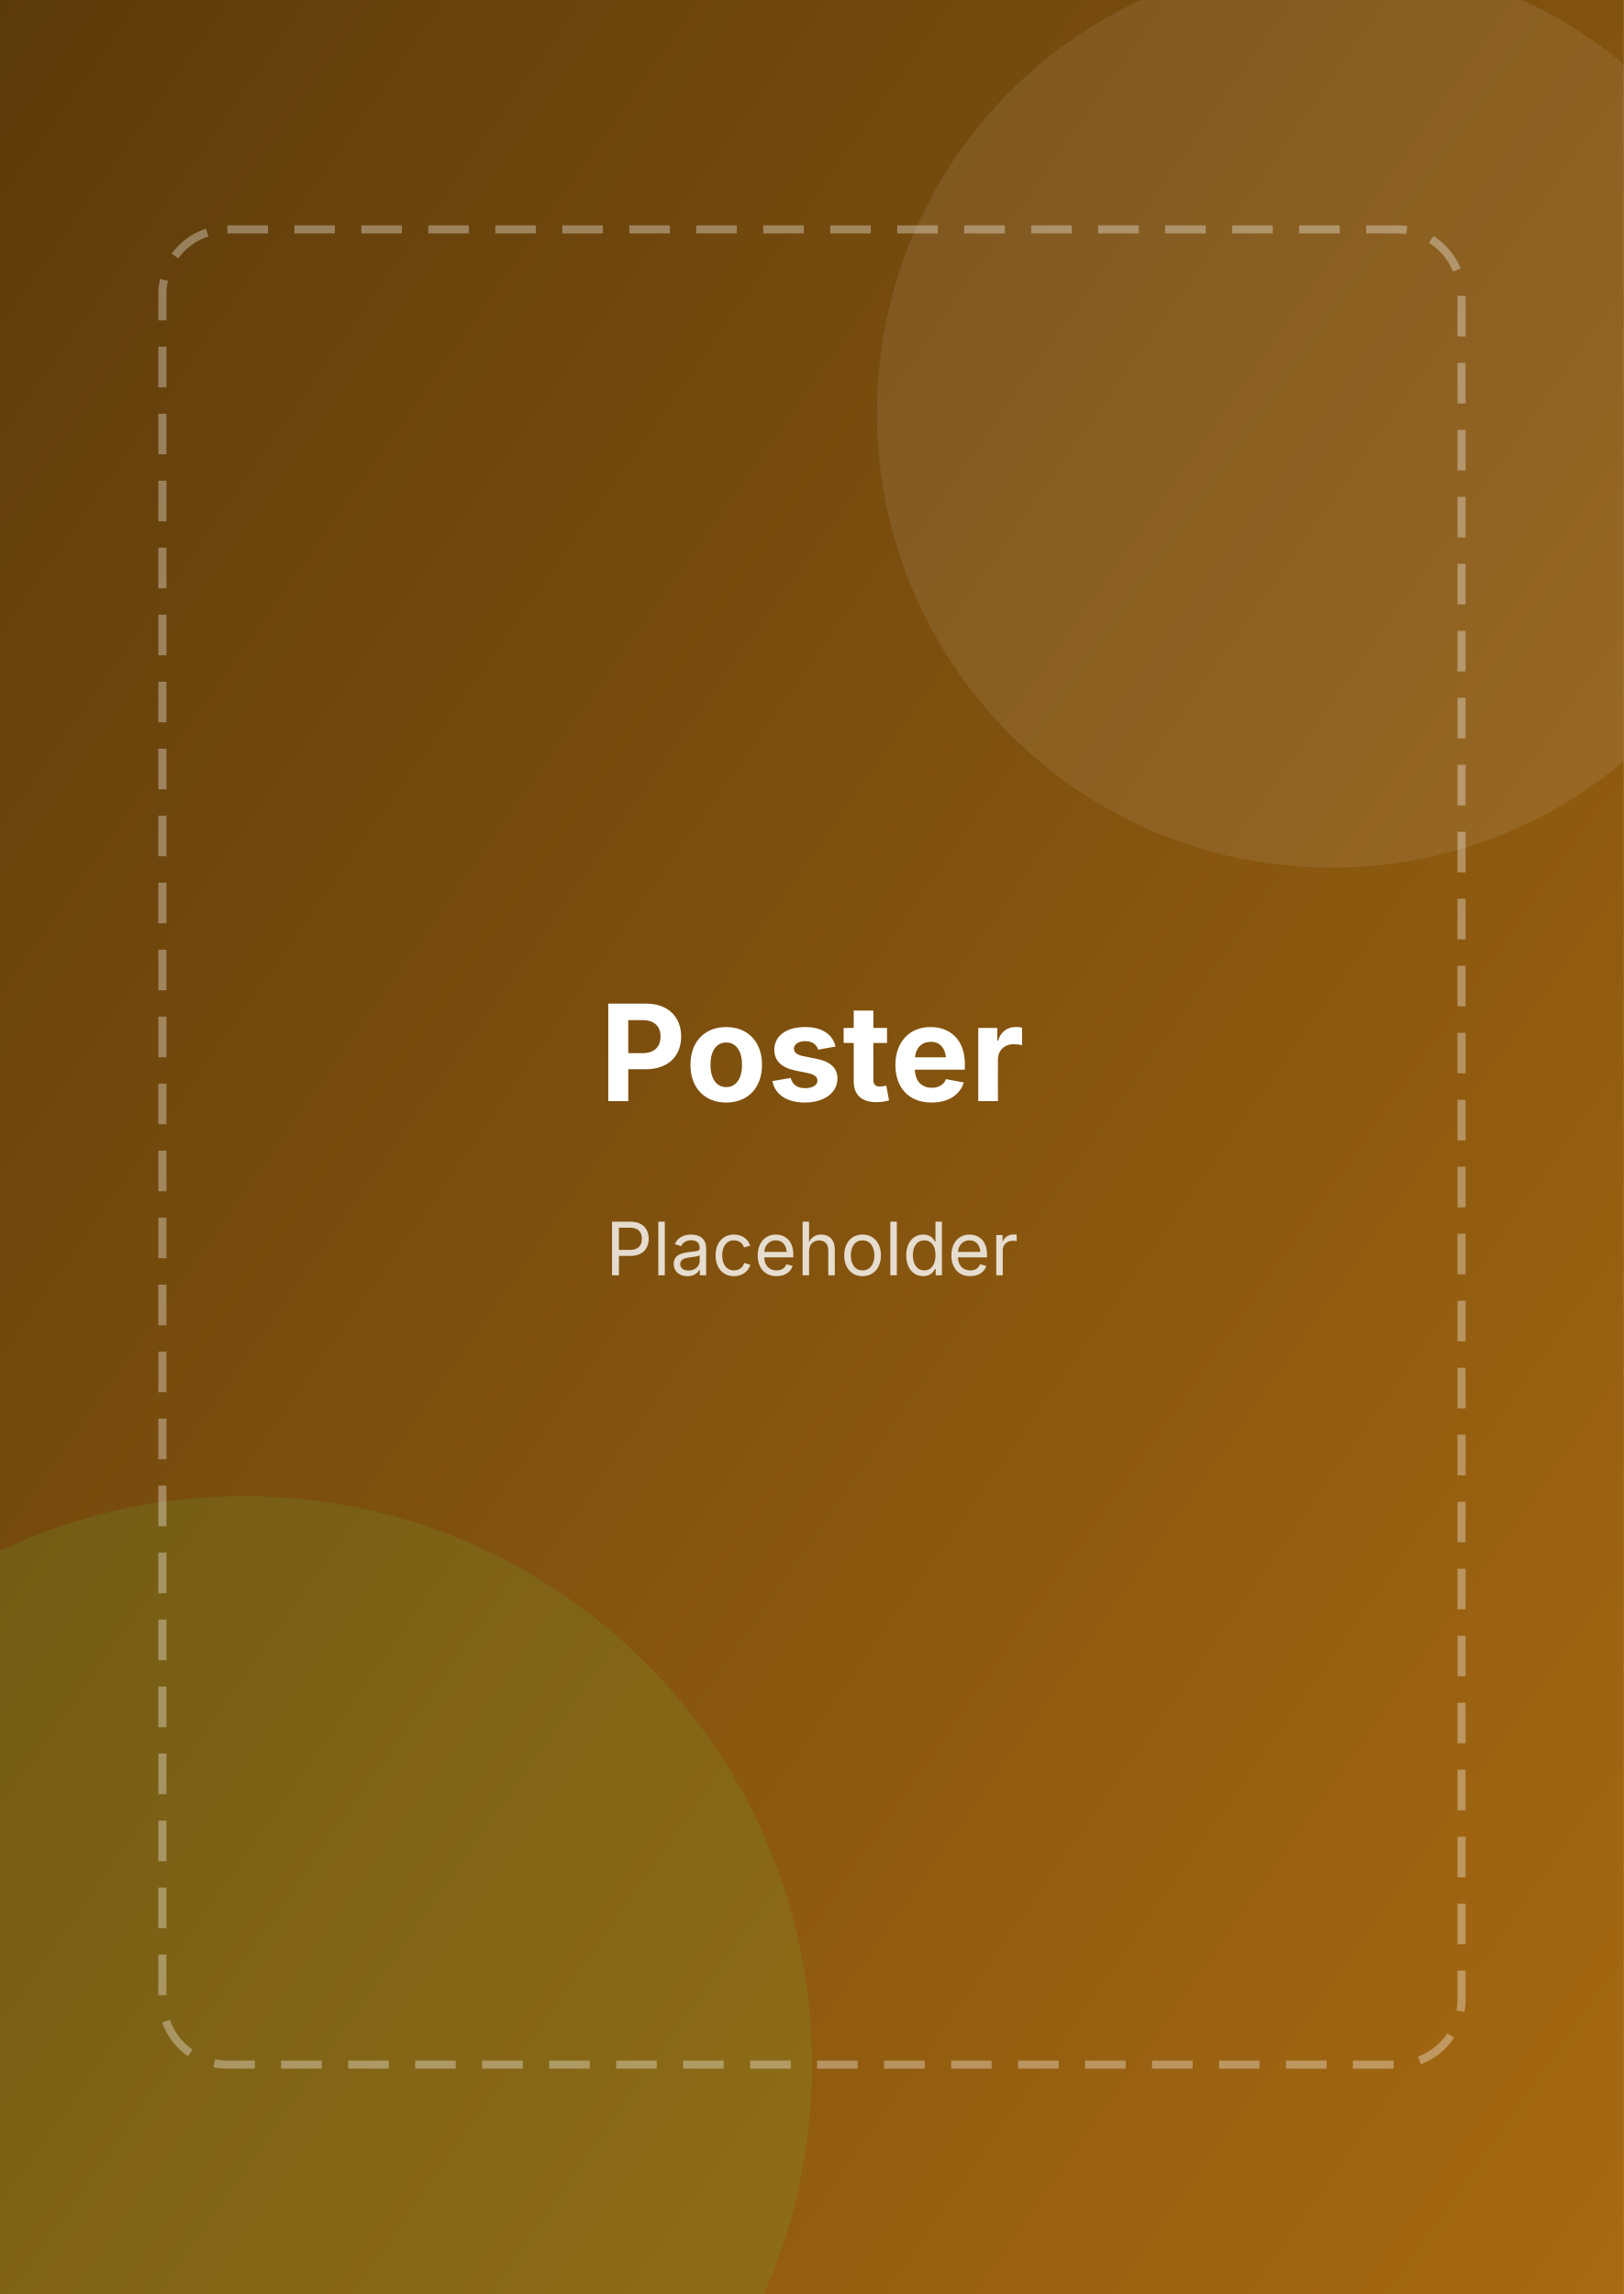
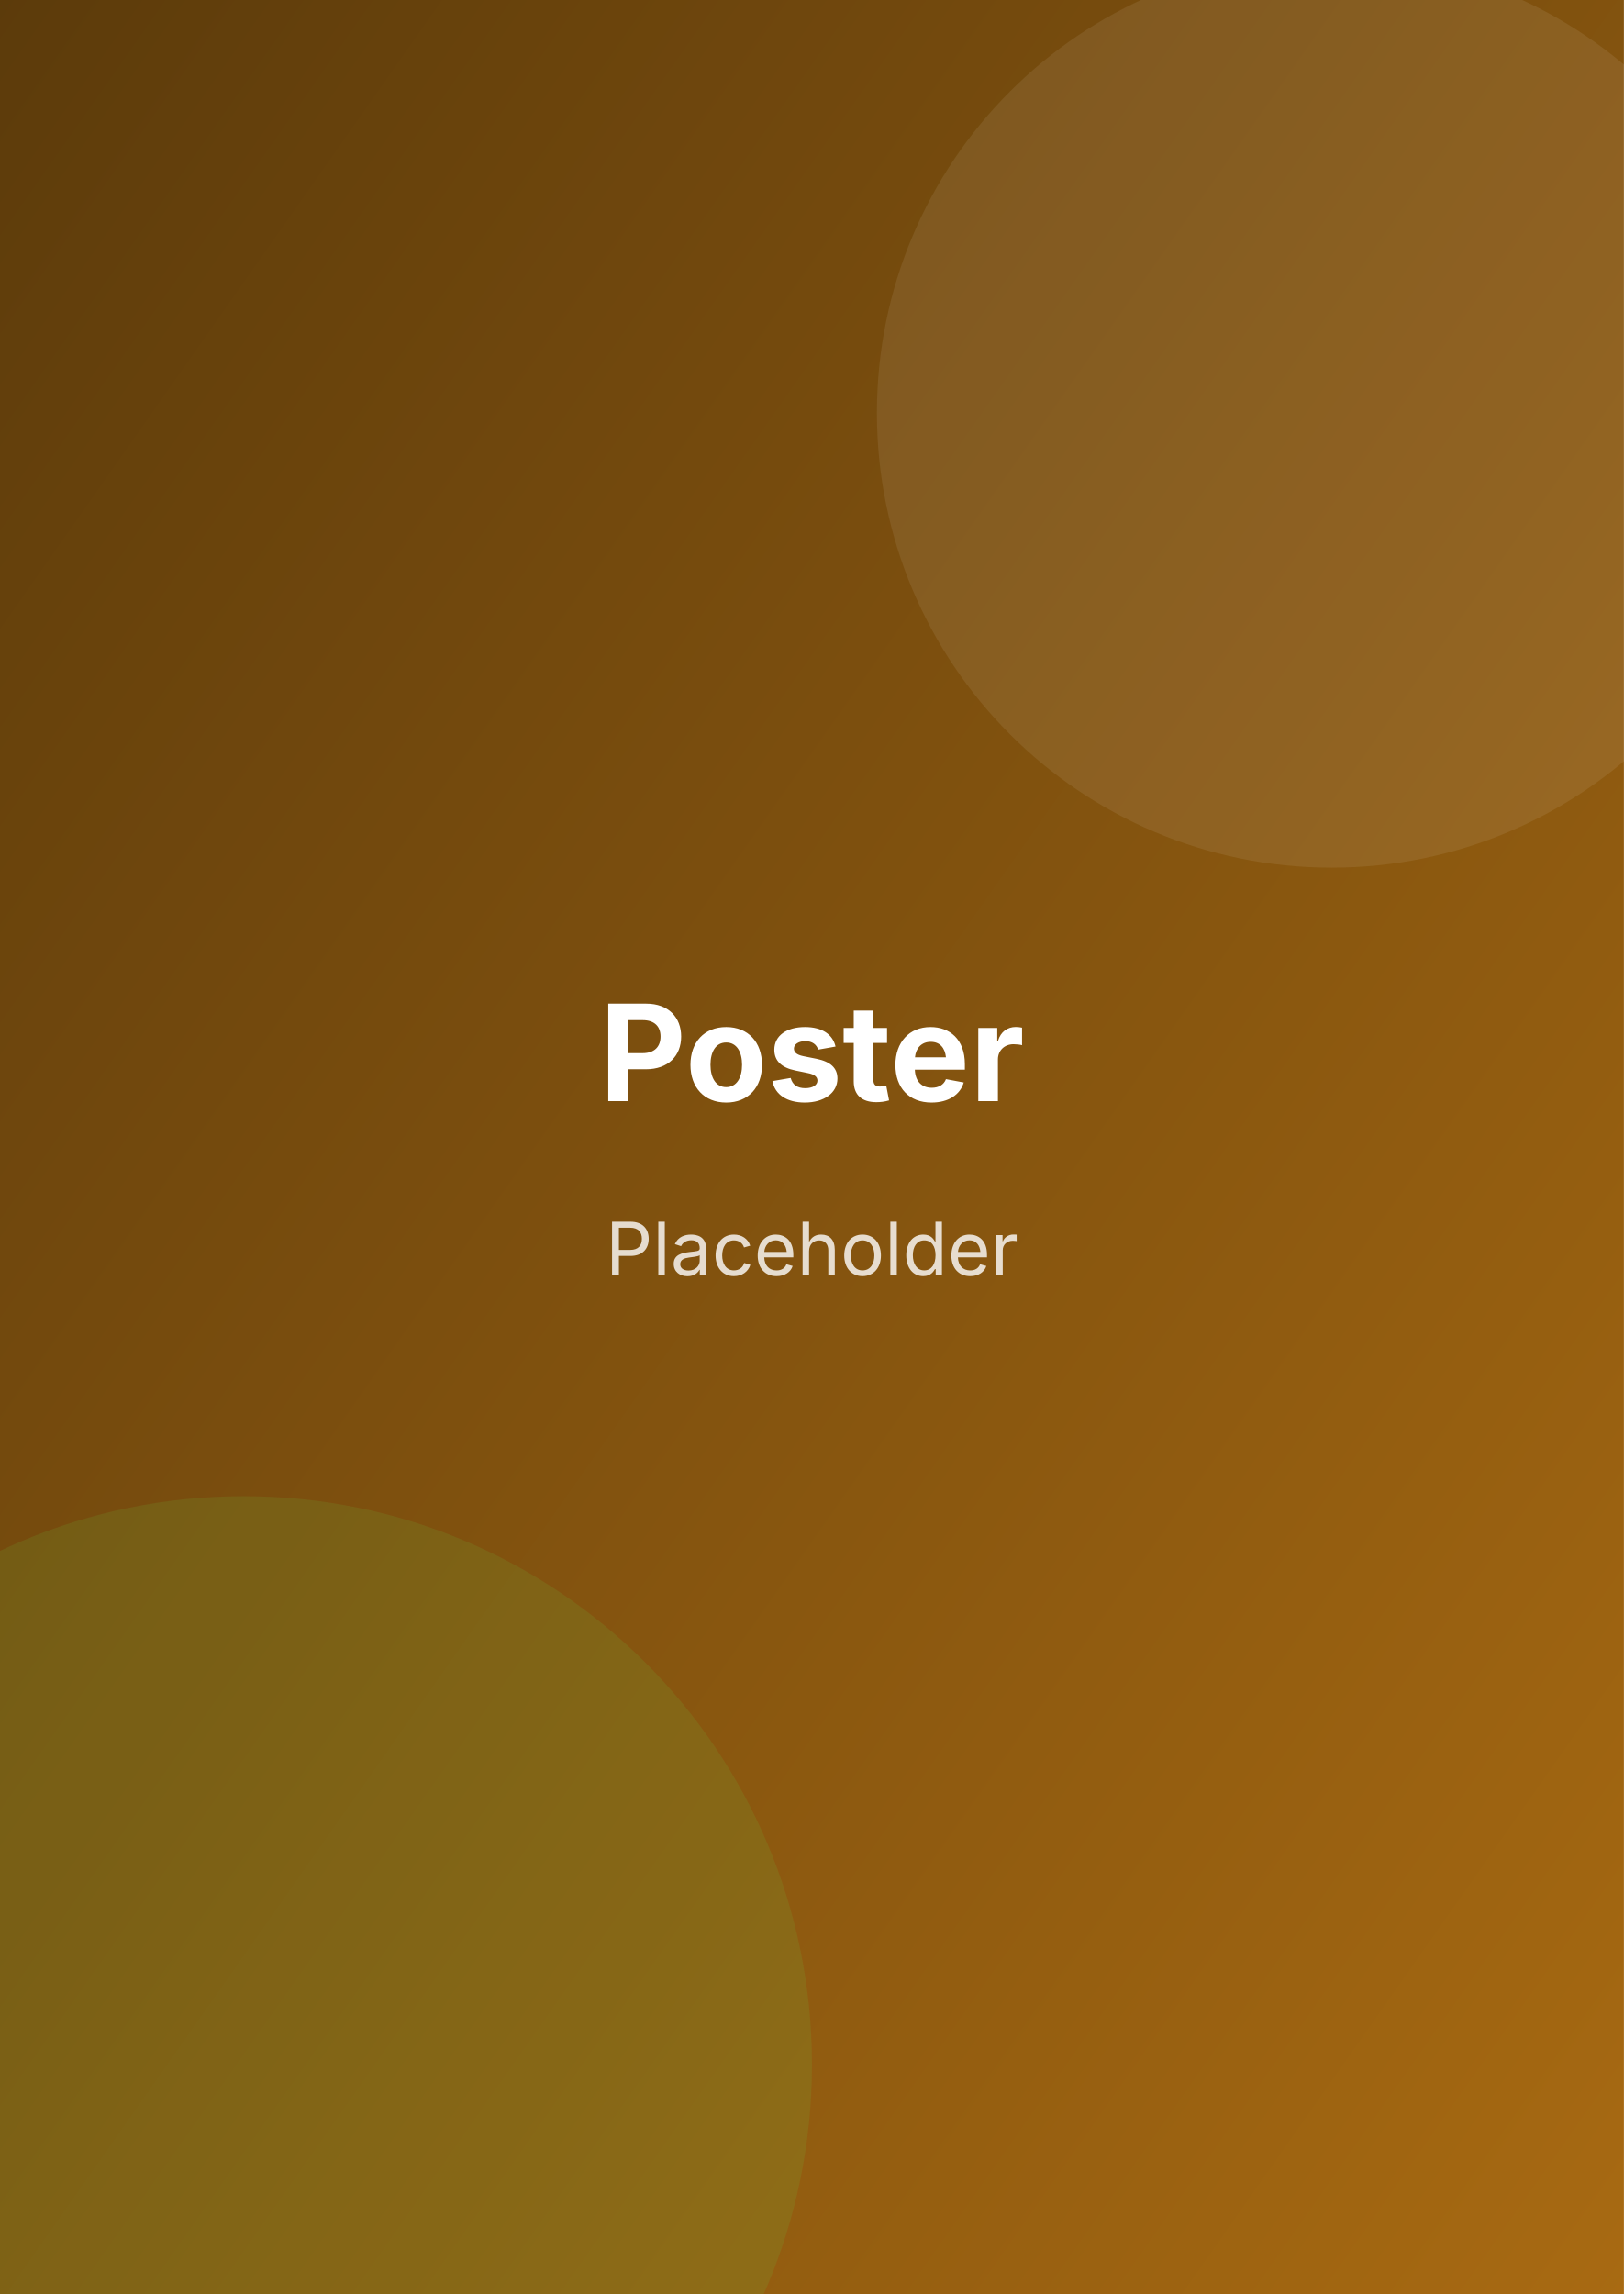
<svg xmlns="http://www.w3.org/2000/svg" viewBox="0 0 800 1130" width="800" height="1130">
  <defs>
    <linearGradient id="g" x1="0" y1="0" x2="1" y2="1">
      <stop offset="0" stop-color="#5c3b0b" />
      <stop offset="1" stop-color="#a86a12" />
    </linearGradient>
  </defs>
  <rect width="800" height="1130" fill="url(#g)" />
  <circle cx="656.0" cy="203.4" r="224" fill="#ffffff14" />
  <circle cx="120.0" cy="1017.0" r="280.0" fill="#6fd04a22" />
-   <rect x="80.0" y="113.0" width="640.0" height="904.0" rx="32.0" fill="none" stroke="#ffffff55" stroke-width="4" stroke-dasharray="20 13" />
  <text x="50%" y="48%" text-anchor="middle" font-family="Inter,Arial,sans-serif" font-weight="700" font-size="66" fill="#fff">Poster</text>
  <text x="50%" y="628.2" text-anchor="middle" font-family="Inter,Arial,sans-serif" font-size="36.3" fill="#ffffffcc">Placeholder</text>
</svg>
